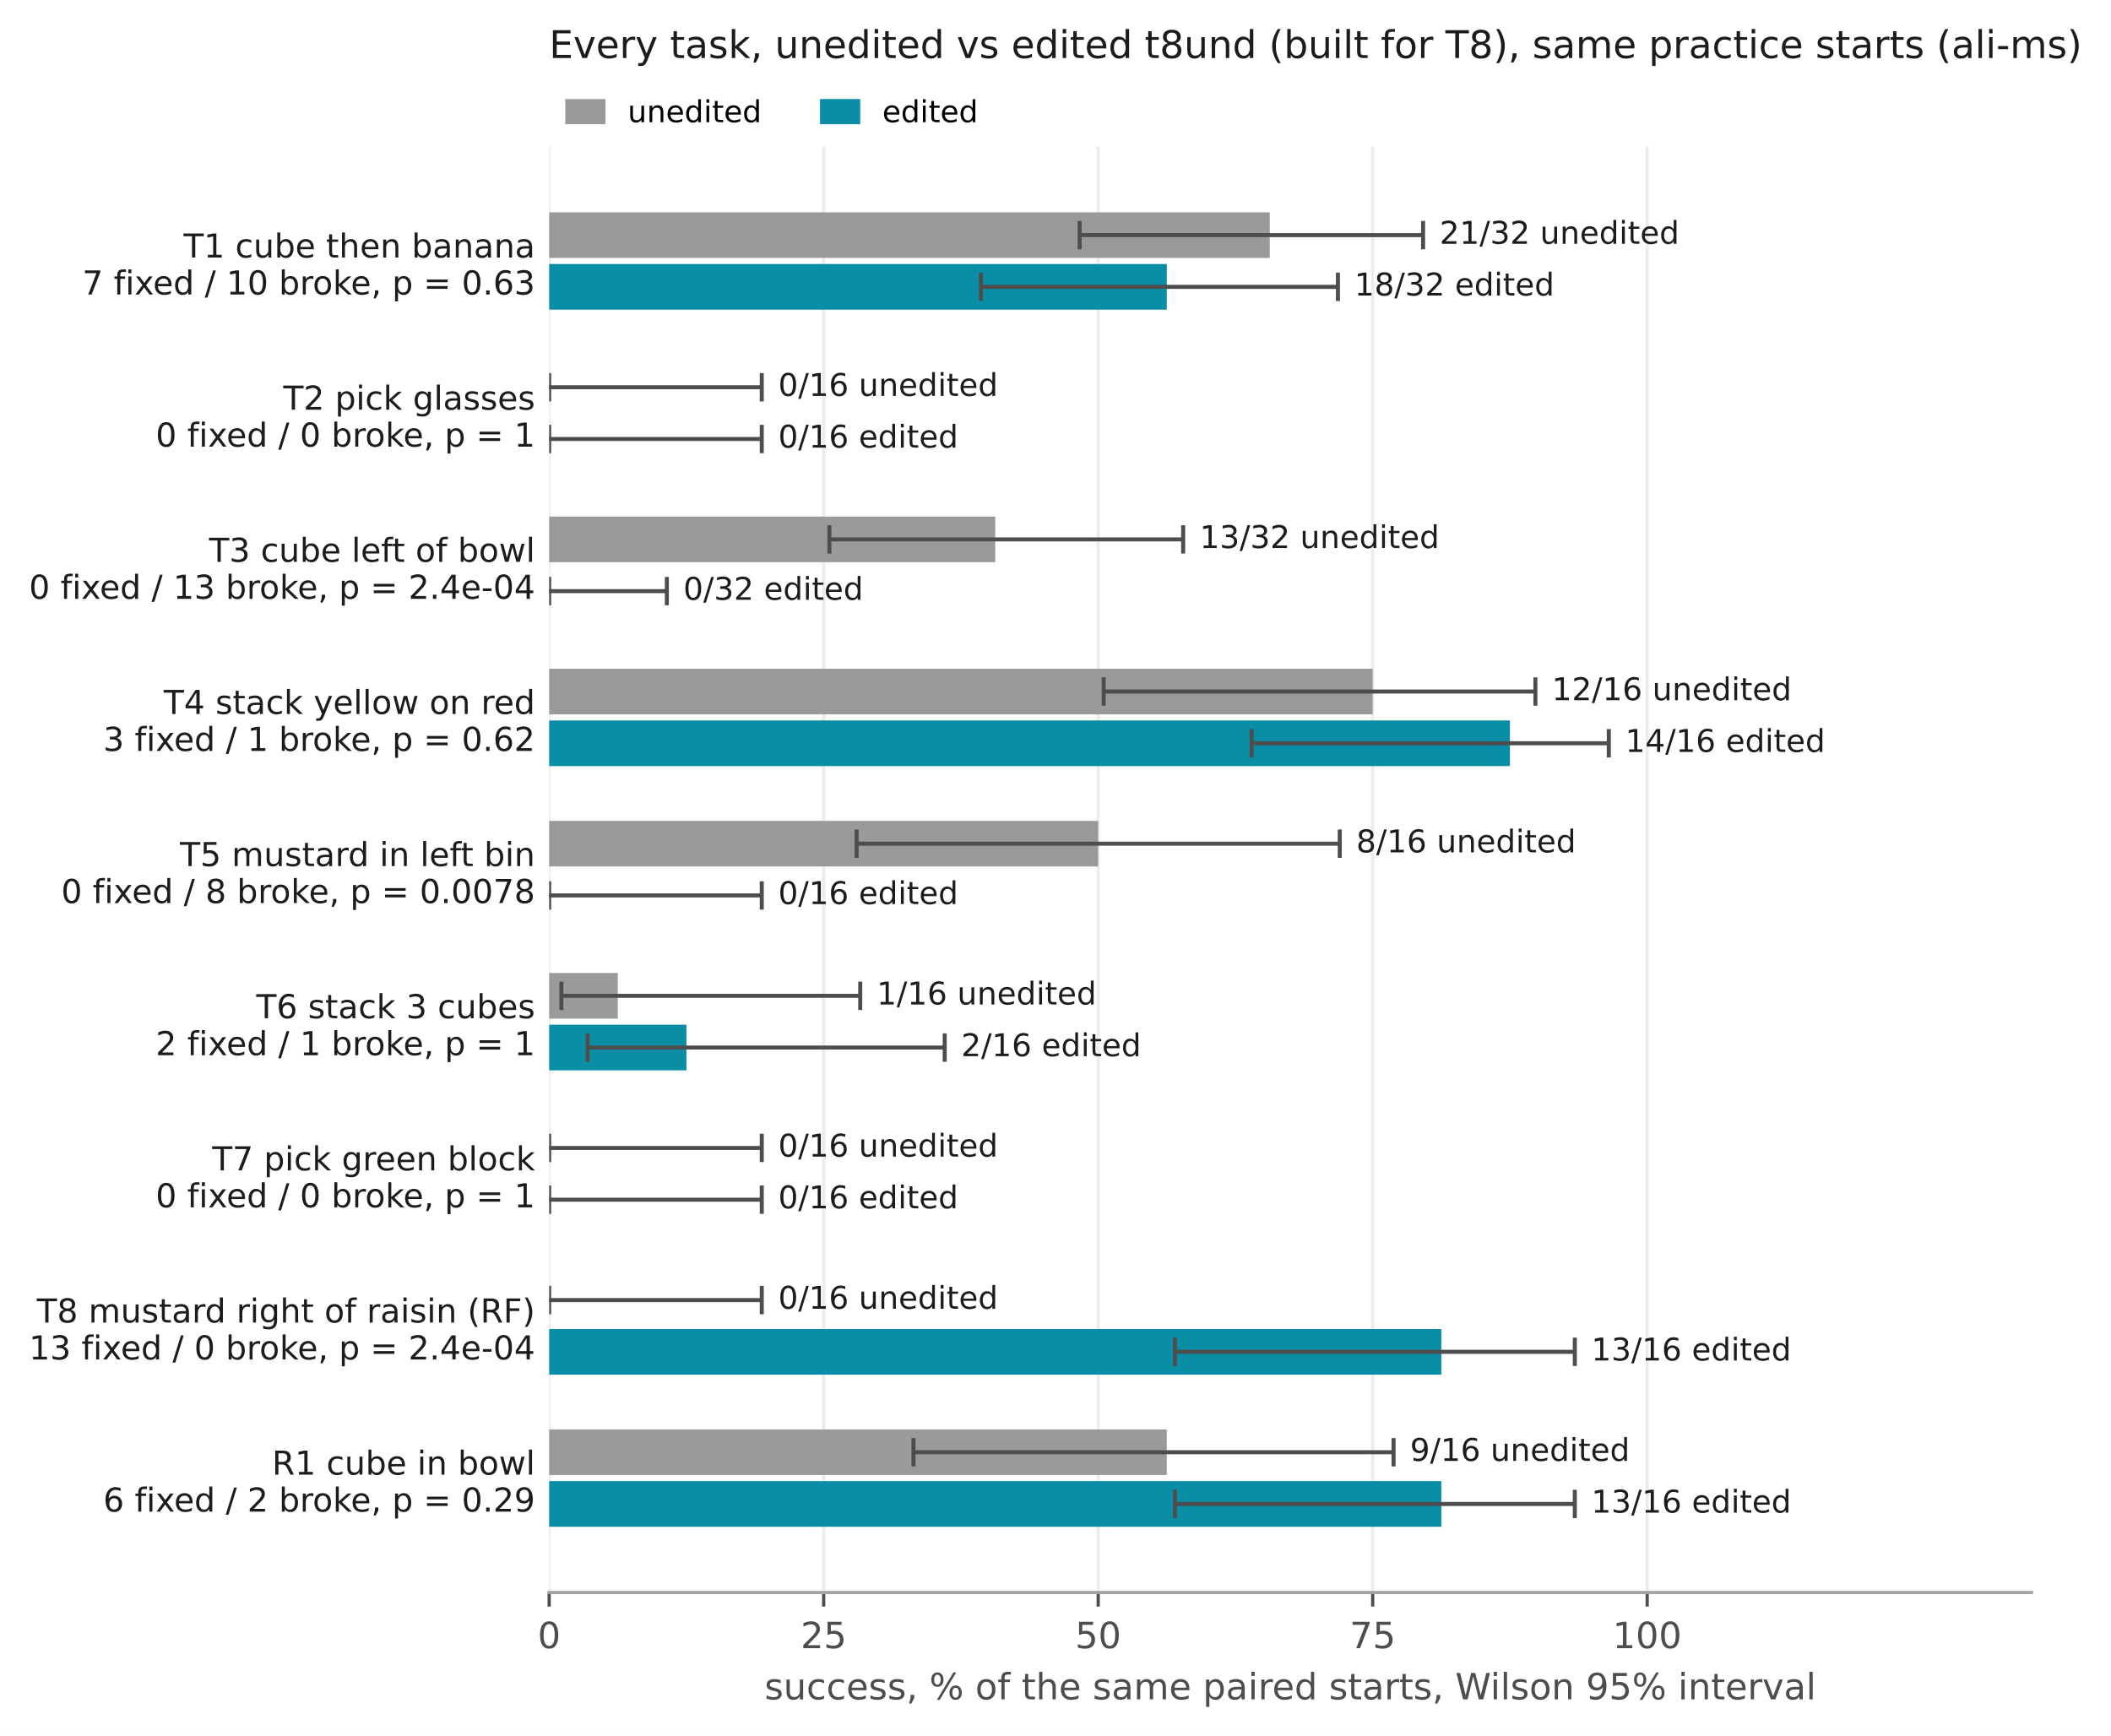
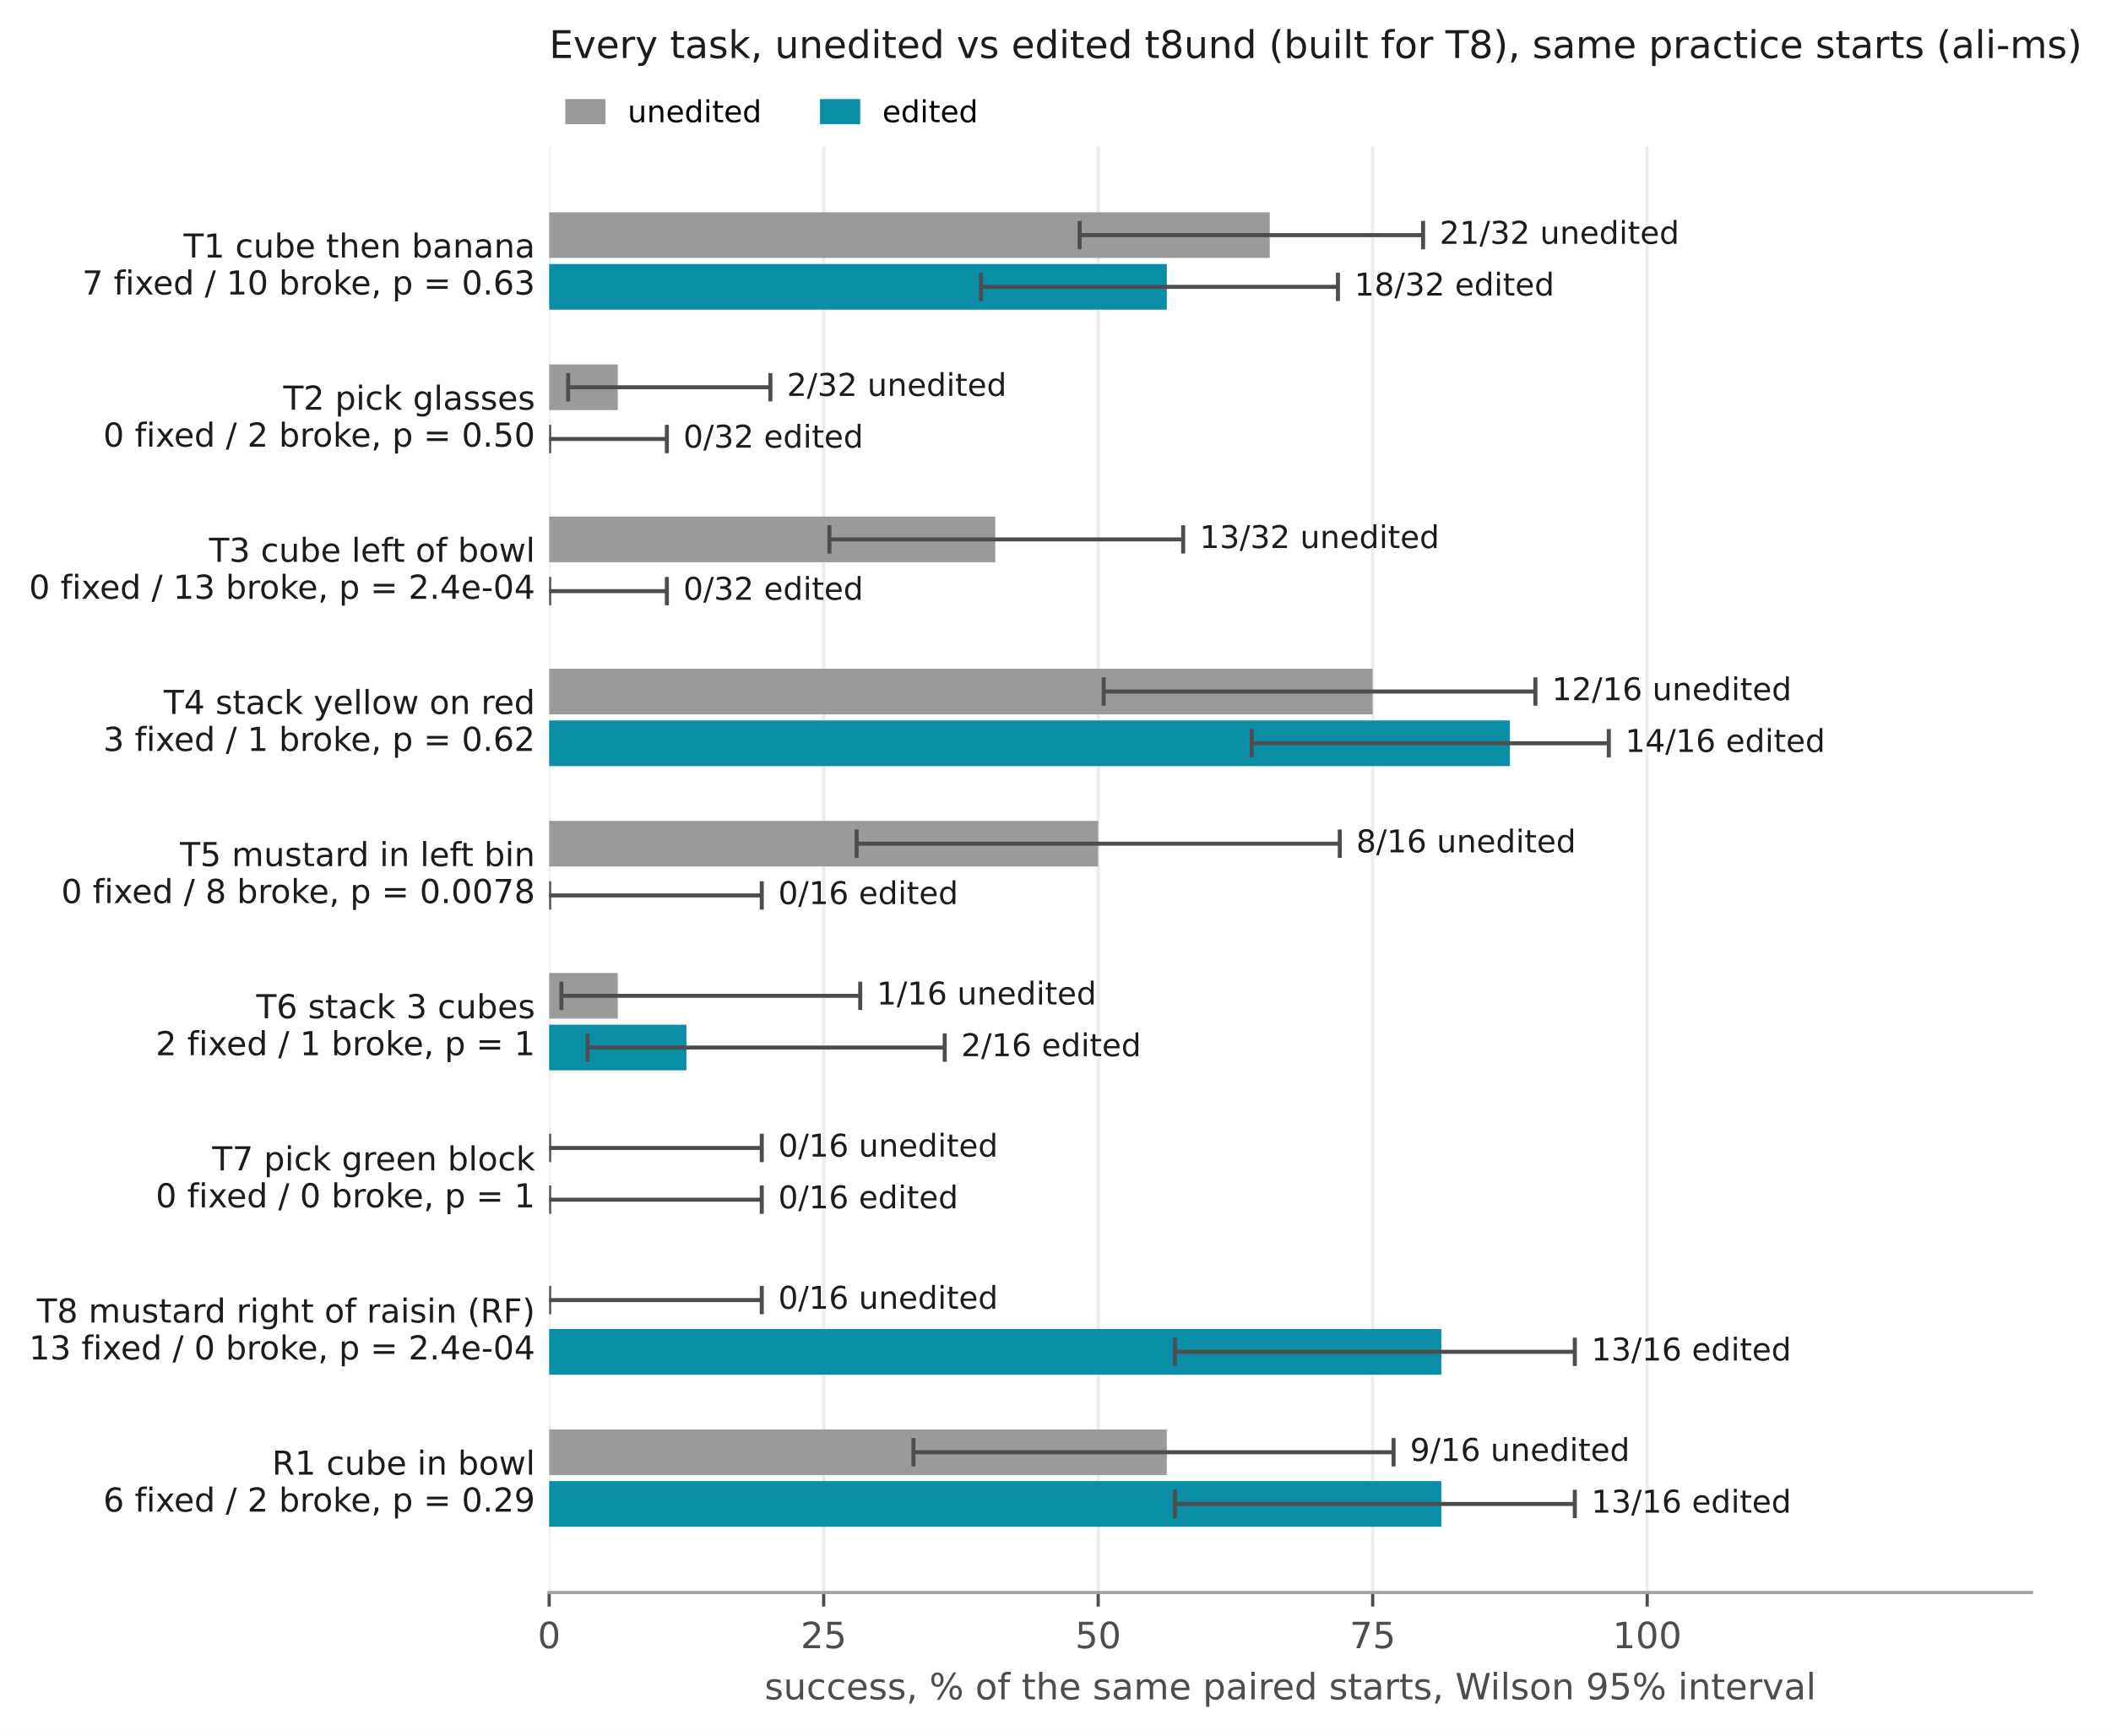
<svg xmlns="http://www.w3.org/2000/svg" xmlns:xlink="http://www.w3.org/1999/xlink" width="524.466pt" height="431.29pt" viewBox="0 0 524.466 431.29" version="1.1">
  <defs>
    <style type="text/css">*{stroke-linejoin: round; stroke-linecap: butt}</style>
  </defs>
  <g id="figure_1">
    <g id="patch_1">
      <path d="M 0 431.29  L 524.466 431.29  L 524.466 0  L 0 0  z " style="fill: #ffffff" />
    </g>
    <g id="axes_1">
      <g id="patch_2">
        <path d="M 136.438 395.67  L 504.718 395.67  L 504.718 36.419  L 136.438 36.419  z " style="fill: #ffffff" />
      </g>
      <g id="matplotlib.axis_1">
        <g id="xtick_1">
          <g id="line2d_1">
-             <path d="M 136.438 395.67  L 136.438 36.419  " clip-path="url(#p10317b2edc)" style="fill: none; stroke: #ececec; stroke-width: 0.8; stroke-linecap: square" />
+             <path d="M 136.438 395.67  L 136.438 36.419  " clip-path="url(#p1729c7bb62)" style="fill: none; stroke: #ececec; stroke-width: 0.8; stroke-linecap: square" />
          </g>
          <g id="line2d_2">
            <defs>
-               <path id="mae415cfaf7" d="M 0 0  L 0 3.5  " style="stroke: #4d4d4d; stroke-width: 0.8" />
+               <path id="m92bb657d1a" d="M 0 0  L 0 3.5  " style="stroke: #4d4d4d; stroke-width: 0.8" />
            </defs>
            <g>
-               <use xlink:href="#mae415cfaf7" x="136.438" y="395.67" style="fill: #4d4d4d; stroke: #4d4d4d; stroke-width: 0.8" />
+               <use xlink:href="#m92bb657d1a" x="136.438" y="395.67" style="fill: #4d4d4d; stroke: #4d4d4d; stroke-width: 0.8" />
            </g>
          </g>
          <g id="text_1">
            <text style="font-size: 9px; font-family: 'DejaVu Sans'; text-anchor: middle; fill: #4d4d4d" x="136.438" y="409.508" transform="rotate(-0 136.438 409.5083)">0</text>
          </g>
        </g>
        <g id="xtick_2">
          <g id="line2d_3">
-             <path d="M 204.638 395.67  L 204.638 36.419  " clip-path="url(#p10317b2edc)" style="fill: none; stroke: #ececec; stroke-width: 0.8; stroke-linecap: square" />
+             <path d="M 204.638 395.67  L 204.638 36.419  " clip-path="url(#p1729c7bb62)" style="fill: none; stroke: #ececec; stroke-width: 0.8; stroke-linecap: square" />
          </g>
          <g id="line2d_4">
            <g>
-               <use xlink:href="#mae415cfaf7" x="204.638" y="395.67" style="fill: #4d4d4d; stroke: #4d4d4d; stroke-width: 0.8" />
+               <use xlink:href="#m92bb657d1a" x="204.638" y="395.67" style="fill: #4d4d4d; stroke: #4d4d4d; stroke-width: 0.8" />
            </g>
          </g>
          <g id="text_2">
            <text style="font-size: 9px; font-family: 'DejaVu Sans'; text-anchor: middle; fill: #4d4d4d" x="204.638" y="409.508" transform="rotate(-0 204.638 409.5083)">25</text>
          </g>
        </g>
        <g id="xtick_3">
          <g id="line2d_5">
-             <path d="M 272.838 395.67  L 272.838 36.419  " clip-path="url(#p10317b2edc)" style="fill: none; stroke: #ececec; stroke-width: 0.8; stroke-linecap: square" />
+             <path d="M 272.838 395.67  L 272.838 36.419  " clip-path="url(#p1729c7bb62)" style="fill: none; stroke: #ececec; stroke-width: 0.8; stroke-linecap: square" />
          </g>
          <g id="line2d_6">
            <g>
-               <use xlink:href="#mae415cfaf7" x="272.838" y="395.67" style="fill: #4d4d4d; stroke: #4d4d4d; stroke-width: 0.8" />
+               <use xlink:href="#m92bb657d1a" x="272.838" y="395.67" style="fill: #4d4d4d; stroke: #4d4d4d; stroke-width: 0.8" />
            </g>
          </g>
          <g id="text_3">
            <text style="font-size: 9px; font-family: 'DejaVu Sans'; text-anchor: middle; fill: #4d4d4d" x="272.838" y="409.508" transform="rotate(-0 272.838 409.5083)">50</text>
          </g>
        </g>
        <g id="xtick_4">
          <g id="line2d_7">
-             <path d="M 341.038 395.67  L 341.038 36.419  " clip-path="url(#p10317b2edc)" style="fill: none; stroke: #ececec; stroke-width: 0.8; stroke-linecap: square" />
+             <path d="M 341.038 395.67  L 341.038 36.419  " clip-path="url(#p1729c7bb62)" style="fill: none; stroke: #ececec; stroke-width: 0.8; stroke-linecap: square" />
          </g>
          <g id="line2d_8">
            <g>
-               <use xlink:href="#mae415cfaf7" x="341.038" y="395.67" style="fill: #4d4d4d; stroke: #4d4d4d; stroke-width: 0.8" />
+               <use xlink:href="#m92bb657d1a" x="341.038" y="395.67" style="fill: #4d4d4d; stroke: #4d4d4d; stroke-width: 0.8" />
            </g>
          </g>
          <g id="text_4">
            <text style="font-size: 9px; font-family: 'DejaVu Sans'; text-anchor: middle; fill: #4d4d4d" x="341.038" y="409.508" transform="rotate(-0 341.038 409.5083)">75</text>
          </g>
        </g>
        <g id="xtick_5">
          <g id="line2d_9">
-             <path d="M 409.238 395.67  L 409.238 36.419  " clip-path="url(#p10317b2edc)" style="fill: none; stroke: #ececec; stroke-width: 0.8; stroke-linecap: square" />
+             <path d="M 409.238 395.67  L 409.238 36.419  " clip-path="url(#p1729c7bb62)" style="fill: none; stroke: #ececec; stroke-width: 0.8; stroke-linecap: square" />
          </g>
          <g id="line2d_10">
            <g>
-               <use xlink:href="#mae415cfaf7" x="409.238" y="395.67" style="fill: #4d4d4d; stroke: #4d4d4d; stroke-width: 0.8" />
+               <use xlink:href="#m92bb657d1a" x="409.238" y="395.67" style="fill: #4d4d4d; stroke: #4d4d4d; stroke-width: 0.8" />
            </g>
          </g>
          <g id="text_5">
            <text style="font-size: 9px; font-family: 'DejaVu Sans'; text-anchor: middle; fill: #4d4d4d" x="409.238" y="409.508" transform="rotate(-0 409.238 409.5083)">100</text>
          </g>
        </g>
        <g id="text_6">
          <text style="font-size: 9px; font-family: 'DejaVu Sans'; text-anchor: middle; fill: #4d4d4d" x="320.578" y="422.219" transform="rotate(-0 320.578 422.2186)">success, % of the same paired starts, Wilson 95% interval</text>
        </g>
      </g>
      <g id="matplotlib.axis_2">
        <g id="ytick_1">
          <g id="line2d_11" />
          <g id="text_7">
            <text style="font-size: 8.2px; font-family: 'DejaVu Sans'; fill: #1c1c1c" transform="translate(67.56609 366.3914)">R1 cube in bowl</text>
            <text style="font-size: 8.2px; font-family: 'DejaVu Sans'; fill: #1c1c1c" transform="translate(25.63847 375.5736)">6 fixed / 2 broke, p = 0.29</text>
          </g>
        </g>
        <g id="ytick_2">
          <g id="line2d_12" />
          <g id="text_8">
            <text style="font-size: 8.2px; font-family: 'DejaVu Sans'; fill: #1c1c1c" transform="translate(9.150062 328.5914)">T8 mustard right of raisin (RF)</text>
            <text style="font-size: 8.2px; font-family: 'DejaVu Sans'; fill: #1c1c1c" transform="translate(7.2 337.7736)">13 fixed / 0 broke, p = 2.4e-04</text>
          </g>
        </g>
        <g id="ytick_3">
          <g id="line2d_13" />
          <g id="text_9">
            <text style="font-size: 8.2px; font-family: 'DejaVu Sans'; fill: #1c1c1c" transform="translate(52.71513 290.7914)">T7 pick green block</text>
            <text style="font-size: 8.2px; font-family: 'DejaVu Sans'; fill: #1c1c1c" transform="translate(38.67903 299.9737)">0 fixed / 0 broke, p = 1</text>
          </g>
        </g>
        <g id="ytick_4">
          <g id="line2d_14" />
          <g id="text_10">
            <text style="font-size: 8.2px; font-family: 'DejaVu Sans'; fill: #1c1c1c" transform="translate(63.68006 252.9914)">T6 stack 3 cubes</text>
            <text style="font-size: 8.2px; font-family: 'DejaVu Sans'; fill: #1c1c1c" transform="translate(38.67903 262.1737)">2 fixed / 1 broke, p = 1</text>
          </g>
        </g>
        <g id="ytick_5">
          <g id="line2d_15" />
          <g id="text_11">
            <text style="font-size: 8.2px; font-family: 'DejaVu Sans'; fill: #1c1c1c" transform="translate(44.72269 215.1914)">T5 mustard in left bin</text>
            <text style="font-size: 8.2px; font-family: 'DejaVu Sans'; fill: #1c1c1c" transform="translate(15.20397 224.3736)">0 fixed / 8 broke, p = 0.0078</text>
          </g>
        </g>
        <g id="ytick_6">
          <g id="line2d_16" />
          <g id="text_12">
            <text style="font-size: 8.2px; font-family: 'DejaVu Sans'; fill: #1c1c1c" transform="translate(40.68931 177.3914)">T4 stack yellow on red</text>
            <text style="font-size: 8.2px; font-family: 'DejaVu Sans'; fill: #1c1c1c" transform="translate(25.63847 186.5736)">3 fixed / 1 broke, p = 0.62</text>
          </g>
        </g>
        <g id="ytick_7">
          <g id="line2d_17" />
          <g id="text_13">
            <text style="font-size: 8.2px; font-family: 'DejaVu Sans'; fill: #1c1c1c" transform="translate(51.93869 139.5914)">T3 cube left of bowl</text>
            <text style="font-size: 8.2px; font-family: 'DejaVu Sans'; fill: #1c1c1c" transform="translate(7.2 148.7737)">0 fixed / 13 broke, p = 2.4e-04</text>
          </g>
        </g>
        <g id="ytick_8">
          <g id="line2d_18" />
          <g id="text_14">
            <text style="font-size: 8.2px; font-family: 'DejaVu Sans'; fill: #1c1c1c" transform="translate(70.38997 101.7914)">T2 pick glasses</text>
-             <text style="font-size: 8.2px; font-family: 'DejaVu Sans'; fill: #1c1c1c" transform="translate(38.67903 110.9737)">0 fixed / 0 broke, p = 1</text>
+             <text style="font-size: 8.2px; font-family: 'DejaVu Sans'; fill: #1c1c1c" transform="translate(25.63847 110.9737)">0 fixed / 2 broke, p = 0.50</text>
          </g>
        </g>
        <g id="ytick_9">
          <g id="line2d_19" />
          <g id="text_15">
            <text style="font-size: 8.2px; font-family: 'DejaVu Sans'; fill: #1c1c1c" transform="translate(45.60931 63.99144)">T1 cube then banana</text>
            <text style="font-size: 8.2px; font-family: 'DejaVu Sans'; fill: #1c1c1c" transform="translate(20.42122 73.17365)">7 fixed / 10 broke, p = 0.63</text>
          </g>
        </g>
      </g>
      <g id="patch_3">
-         <path d="M 136.438 64.088  L 315.463 64.088  L 315.463 52.748  L 136.438 52.748  z " clip-path="url(#p10317b2edc)" style="fill: #9a9a9a" />
+         <path d="M 136.438 64.088  L 315.463 64.088  L 315.463 52.748  L 136.438 52.748  z " clip-path="url(#p1729c7bb62)" style="fill: #9a9a9a" />
      </g>
      <g id="patch_4">
-         <path d="M 136.438 76.94  L 289.888 76.94  L 289.888 65.6  L 136.438 65.6  z " clip-path="url(#p10317b2edc)" style="fill: #0a8ea6" />
+         <path d="M 136.438 76.94  L 289.888 76.94  L 289.888 65.6  L 136.438 65.6  z " clip-path="url(#p1729c7bb62)" style="fill: #0a8ea6" />
      </g>
      <g id="patch_5">
-         <path d="M 136.438 101.888  L 136.438 101.888  L 136.438 90.548  L 136.438 90.548  z " clip-path="url(#p10317b2edc)" style="fill: #9a9a9a" />
+         <path d="M 136.438 101.888  L 153.488 101.888  L 153.488 90.548  L 136.438 90.548  z " clip-path="url(#p1729c7bb62)" style="fill: #9a9a9a" />
      </g>
      <g id="patch_6">
-         <path d="M 136.438 114.74  L 136.438 114.74  L 136.438 103.4  L 136.438 103.4  z " clip-path="url(#p10317b2edc)" style="fill: #0a8ea6" />
+         <path d="M 136.438 114.74  L 136.438 114.74  L 136.438 103.4  L 136.438 103.4  z " clip-path="url(#p1729c7bb62)" style="fill: #0a8ea6" />
      </g>
      <g id="patch_7">
-         <path d="M 136.438 139.688  L 247.263 139.688  L 247.263 128.348  L 136.438 128.348  z " clip-path="url(#p10317b2edc)" style="fill: #9a9a9a" />
+         <path d="M 136.438 139.688  L 247.263 139.688  L 247.263 128.348  L 136.438 128.348  z " clip-path="url(#p1729c7bb62)" style="fill: #9a9a9a" />
      </g>
      <g id="patch_8">
-         <path d="M 136.438 152.54  L 136.438 152.54  L 136.438 141.2  L 136.438 141.2  z " clip-path="url(#p10317b2edc)" style="fill: #0a8ea6" />
+         <path d="M 136.438 152.54  L 136.438 152.54  L 136.438 141.2  L 136.438 141.2  z " clip-path="url(#p1729c7bb62)" style="fill: #0a8ea6" />
      </g>
      <g id="patch_9">
-         <path d="M 136.438 177.488  L 341.038 177.488  L 341.038 166.148  L 136.438 166.148  z " clip-path="url(#p10317b2edc)" style="fill: #9a9a9a" />
+         <path d="M 136.438 177.488  L 341.038 177.488  L 341.038 166.148  L 136.438 166.148  z " clip-path="url(#p1729c7bb62)" style="fill: #9a9a9a" />
      </g>
      <g id="patch_10">
-         <path d="M 136.438 190.34  L 375.138 190.34  L 375.138 179  L 136.438 179  z " clip-path="url(#p10317b2edc)" style="fill: #0a8ea6" />
+         <path d="M 136.438 190.34  L 375.138 190.34  L 375.138 179  L 136.438 179  z " clip-path="url(#p1729c7bb62)" style="fill: #0a8ea6" />
      </g>
      <g id="patch_11">
-         <path d="M 136.438 215.288  L 272.838 215.288  L 272.838 203.948  L 136.438 203.948  z " clip-path="url(#p10317b2edc)" style="fill: #9a9a9a" />
+         <path d="M 136.438 215.288  L 272.838 215.288  L 272.838 203.948  L 136.438 203.948  z " clip-path="url(#p1729c7bb62)" style="fill: #9a9a9a" />
      </g>
      <g id="patch_12">
-         <path d="M 136.438 228.14  L 136.438 228.14  L 136.438 216.8  L 136.438 216.8  z " clip-path="url(#p10317b2edc)" style="fill: #0a8ea6" />
+         <path d="M 136.438 228.14  L 136.438 228.14  L 136.438 216.8  L 136.438 216.8  z " clip-path="url(#p1729c7bb62)" style="fill: #0a8ea6" />
      </g>
      <g id="patch_13">
-         <path d="M 136.438 253.088  L 153.488 253.088  L 153.488 241.748  L 136.438 241.748  z " clip-path="url(#p10317b2edc)" style="fill: #9a9a9a" />
+         <path d="M 136.438 253.088  L 153.488 253.088  L 153.488 241.748  L 136.438 241.748  z " clip-path="url(#p1729c7bb62)" style="fill: #9a9a9a" />
      </g>
      <g id="patch_14">
-         <path d="M 136.438 265.94  L 170.538 265.94  L 170.538 254.6  L 136.438 254.6  z " clip-path="url(#p10317b2edc)" style="fill: #0a8ea6" />
+         <path d="M 136.438 265.94  L 170.538 265.94  L 170.538 254.6  L 136.438 254.6  z " clip-path="url(#p1729c7bb62)" style="fill: #0a8ea6" />
      </g>
      <g id="patch_15">
-         <path d="M 136.438 290.888  L 136.438 290.888  L 136.438 279.548  L 136.438 279.548  z " clip-path="url(#p10317b2edc)" style="fill: #9a9a9a" />
+         <path d="M 136.438 290.888  L 136.438 290.888  L 136.438 279.548  L 136.438 279.548  z " clip-path="url(#p1729c7bb62)" style="fill: #9a9a9a" />
      </g>
      <g id="patch_16">
-         <path d="M 136.438 303.74  L 136.438 303.74  L 136.438 292.4  L 136.438 292.4  z " clip-path="url(#p10317b2edc)" style="fill: #0a8ea6" />
+         <path d="M 136.438 303.74  L 136.438 303.74  L 136.438 292.4  L 136.438 292.4  z " clip-path="url(#p1729c7bb62)" style="fill: #0a8ea6" />
      </g>
      <g id="patch_17">
-         <path d="M 136.438 328.688  L 136.438 328.688  L 136.438 317.348  L 136.438 317.348  z " clip-path="url(#p10317b2edc)" style="fill: #9a9a9a" />
+         <path d="M 136.438 328.688  L 136.438 328.688  L 136.438 317.348  L 136.438 317.348  z " clip-path="url(#p1729c7bb62)" style="fill: #9a9a9a" />
      </g>
      <g id="patch_18">
-         <path d="M 136.438 341.54  L 358.088 341.54  L 358.088 330.2  L 136.438 330.2  z " clip-path="url(#p10317b2edc)" style="fill: #0a8ea6" />
+         <path d="M 136.438 341.54  L 358.088 341.54  L 358.088 330.2  L 136.438 330.2  z " clip-path="url(#p1729c7bb62)" style="fill: #0a8ea6" />
      </g>
      <g id="patch_19">
-         <path d="M 136.438 366.488  L 289.888 366.488  L 289.888 355.148  L 136.438 355.148  z " clip-path="url(#p10317b2edc)" style="fill: #9a9a9a" />
+         <path d="M 136.438 366.488  L 289.888 366.488  L 289.888 355.148  L 136.438 355.148  z " clip-path="url(#p1729c7bb62)" style="fill: #9a9a9a" />
      </g>
      <g id="patch_20">
-         <path d="M 136.438 379.34  L 358.088 379.34  L 358.088 368  L 136.438 368  z " clip-path="url(#p10317b2edc)" style="fill: #0a8ea6" />
+         <path d="M 136.438 379.34  L 358.088 379.34  L 358.088 368  L 136.438 368  z " clip-path="url(#p1729c7bb62)" style="fill: #0a8ea6" />
      </g>
      <g id="patch_21">
        <path d="M 136.438 395.67  L 504.718 395.67  " style="fill: none; stroke: #a3a3a3; stroke-width: 0.8; stroke-linejoin: miter; stroke-linecap: square" />
      </g>
      <g id="line2d_20">
-         <path d="M 268.231 58.418  L 353.558 58.418  " clip-path="url(#p10317b2edc)" style="fill: none; stroke: #4d4d4d" />
+         <path d="M 268.231 58.418  L 353.558 58.418  " clip-path="url(#p1729c7bb62)" style="fill: none; stroke: #4d4d4d" />
      </g>
      <g id="line2d_21">
-         <path d="M 268.231 61.442  L 268.231 55.394  " clip-path="url(#p10317b2edc)" style="fill: none; stroke: #4d4d4d; stroke-linecap: square" />
+         <path d="M 268.231 61.442  L 268.231 55.394  " clip-path="url(#p1729c7bb62)" style="fill: none; stroke: #4d4d4d; stroke-linecap: square" />
      </g>
      <g id="line2d_22">
-         <path d="M 353.558 61.442  L 353.558 55.394  " clip-path="url(#p10317b2edc)" style="fill: none; stroke: #4d4d4d; stroke-linecap: square" />
+         <path d="M 353.558 61.442  L 353.558 55.394  " clip-path="url(#p1729c7bb62)" style="fill: none; stroke: #4d4d4d; stroke-linecap: square" />
      </g>
      <g id="text_16">
        <text style="font-size: 7.8px; font-family: 'DejaVu Sans'; text-anchor: start; fill: #1c1c1c" x="357.65" y="60.57" transform="rotate(-0 357.6504 60.57043)">21/32 unedited</text>
      </g>
      <g id="line2d_23">
-         <path d="M 243.718 71.27  L 332.403 71.27  " clip-path="url(#p10317b2edc)" style="fill: none; stroke: #4d4d4d" />
+         <path d="M 243.718 71.27  L 332.403 71.27  " clip-path="url(#p1729c7bb62)" style="fill: none; stroke: #4d4d4d" />
      </g>
      <g id="line2d_24">
-         <path d="M 243.718 74.294  L 243.718 68.246  " clip-path="url(#p10317b2edc)" style="fill: none; stroke: #4d4d4d; stroke-linecap: square" />
+         <path d="M 243.718 74.294  L 243.718 68.246  " clip-path="url(#p1729c7bb62)" style="fill: none; stroke: #4d4d4d; stroke-linecap: square" />
      </g>
      <g id="line2d_25">
-         <path d="M 332.403 74.294  L 332.403 68.246  " clip-path="url(#p10317b2edc)" style="fill: none; stroke: #4d4d4d; stroke-linecap: square" />
+         <path d="M 332.403 74.294  L 332.403 68.246  " clip-path="url(#p1729c7bb62)" style="fill: none; stroke: #4d4d4d; stroke-linecap: square" />
      </g>
      <g id="text_17">
        <text style="font-size: 7.8px; font-family: 'DejaVu Sans'; text-anchor: start; fill: #1c1c1c" x="336.495" y="73.422" transform="rotate(-0 336.495 73.42243)">18/32 edited</text>
      </g>
      <g id="line2d_26">
-         <path d="M 136.438 96.218  L 189.254 96.218  " clip-path="url(#p10317b2edc)" style="fill: none; stroke: #4d4d4d" />
+         <path d="M 141.16 96.218  L 191.399 96.218  " clip-path="url(#p1729c7bb62)" style="fill: none; stroke: #4d4d4d" />
      </g>
      <g id="line2d_27">
-         <path d="M 136.438 99.242  L 136.438 93.194  " clip-path="url(#p10317b2edc)" style="fill: none; stroke: #4d4d4d; stroke-linecap: square" />
+         <path d="M 141.16 99.242  L 141.16 93.194  " clip-path="url(#p1729c7bb62)" style="fill: none; stroke: #4d4d4d; stroke-linecap: square" />
      </g>
      <g id="line2d_28">
-         <path d="M 189.254 99.242  L 189.254 93.194  " clip-path="url(#p10317b2edc)" style="fill: none; stroke: #4d4d4d; stroke-linecap: square" />
+         <path d="M 191.399 99.242  L 191.399 93.194  " clip-path="url(#p1729c7bb62)" style="fill: none; stroke: #4d4d4d; stroke-linecap: square" />
      </g>
      <g id="text_18">
-         <text style="font-size: 7.8px; font-family: 'DejaVu Sans'; text-anchor: start; fill: #1c1c1c" x="193.346" y="98.37" transform="rotate(-0 193.3462 98.37043)">0/16 unedited</text>
+         <text style="font-size: 7.8px; font-family: 'DejaVu Sans'; text-anchor: start; fill: #1c1c1c" x="195.491" y="98.37" transform="rotate(-0 195.4914 98.37043)">2/32 unedited</text>
      </g>
      <g id="line2d_29">
-         <path d="M 136.438 109.07  L 189.254 109.07  " clip-path="url(#p10317b2edc)" style="fill: none; stroke: #4d4d4d" />
+         <path d="M 136.438 109.07  L 165.677 109.07  " clip-path="url(#p1729c7bb62)" style="fill: none; stroke: #4d4d4d" />
      </g>
      <g id="line2d_30">
-         <path d="M 136.438 112.094  L 136.438 106.046  " clip-path="url(#p10317b2edc)" style="fill: none; stroke: #4d4d4d; stroke-linecap: square" />
+         <path d="M 136.438 112.094  L 136.438 106.046  " clip-path="url(#p1729c7bb62)" style="fill: none; stroke: #4d4d4d; stroke-linecap: square" />
      </g>
      <g id="line2d_31">
-         <path d="M 189.254 112.094  L 189.254 106.046  " clip-path="url(#p10317b2edc)" style="fill: none; stroke: #4d4d4d; stroke-linecap: square" />
+         <path d="M 165.677 112.094  L 165.677 106.046  " clip-path="url(#p1729c7bb62)" style="fill: none; stroke: #4d4d4d; stroke-linecap: square" />
      </g>
      <g id="text_19">
-         <text style="font-size: 7.8px; font-family: 'DejaVu Sans'; text-anchor: start; fill: #1c1c1c" x="193.346" y="111.222" transform="rotate(-0 193.3462 111.2224)">0/16 edited</text>
+         <text style="font-size: 7.8px; font-family: 'DejaVu Sans'; text-anchor: start; fill: #1c1c1c" x="169.769" y="111.222" transform="rotate(-0 169.7685 111.2224)">0/32 edited</text>
      </g>
      <g id="line2d_32">
-         <path d="M 206.056 134.018  L 293.953 134.018  " clip-path="url(#p10317b2edc)" style="fill: none; stroke: #4d4d4d" />
+         <path d="M 206.056 134.018  L 293.953 134.018  " clip-path="url(#p1729c7bb62)" style="fill: none; stroke: #4d4d4d" />
      </g>
      <g id="line2d_33">
-         <path d="M 206.056 137.042  L 206.056 130.994  " clip-path="url(#p10317b2edc)" style="fill: none; stroke: #4d4d4d; stroke-linecap: square" />
+         <path d="M 206.056 137.042  L 206.056 130.994  " clip-path="url(#p1729c7bb62)" style="fill: none; stroke: #4d4d4d; stroke-linecap: square" />
      </g>
      <g id="line2d_34">
-         <path d="M 293.953 137.042  L 293.953 130.994  " clip-path="url(#p10317b2edc)" style="fill: none; stroke: #4d4d4d; stroke-linecap: square" />
+         <path d="M 293.953 137.042  L 293.953 130.994  " clip-path="url(#p1729c7bb62)" style="fill: none; stroke: #4d4d4d; stroke-linecap: square" />
      </g>
      <g id="text_20">
        <text style="font-size: 7.8px; font-family: 'DejaVu Sans'; text-anchor: start; fill: #1c1c1c" x="298.045" y="136.17" transform="rotate(-0 298.0447 136.1704)">13/32 unedited</text>
      </g>
      <g id="line2d_35">
-         <path d="M 136.438 146.87  L 165.677 146.87  " clip-path="url(#p10317b2edc)" style="fill: none; stroke: #4d4d4d" />
+         <path d="M 136.438 146.87  L 165.677 146.87  " clip-path="url(#p1729c7bb62)" style="fill: none; stroke: #4d4d4d" />
      </g>
      <g id="line2d_36">
-         <path d="M 136.438 149.894  L 136.438 143.846  " clip-path="url(#p10317b2edc)" style="fill: none; stroke: #4d4d4d; stroke-linecap: square" />
+         <path d="M 136.438 149.894  L 136.438 143.846  " clip-path="url(#p1729c7bb62)" style="fill: none; stroke: #4d4d4d; stroke-linecap: square" />
      </g>
      <g id="line2d_37">
-         <path d="M 165.677 149.894  L 165.677 143.846  " clip-path="url(#p10317b2edc)" style="fill: none; stroke: #4d4d4d; stroke-linecap: square" />
+         <path d="M 165.677 149.894  L 165.677 143.846  " clip-path="url(#p1729c7bb62)" style="fill: none; stroke: #4d4d4d; stroke-linecap: square" />
      </g>
      <g id="text_21">
        <text style="font-size: 7.8px; font-family: 'DejaVu Sans'; text-anchor: start; fill: #1c1c1c" x="169.769" y="149.022" transform="rotate(-0 169.7685 149.0224)">0/32 edited</text>
      </g>
      <g id="line2d_38">
-         <path d="M 274.207 171.818  L 381.461 171.818  " clip-path="url(#p10317b2edc)" style="fill: none; stroke: #4d4d4d" />
+         <path d="M 274.207 171.818  L 381.461 171.818  " clip-path="url(#p1729c7bb62)" style="fill: none; stroke: #4d4d4d" />
      </g>
      <g id="line2d_39">
-         <path d="M 274.207 174.842  L 274.207 168.794  " clip-path="url(#p10317b2edc)" style="fill: none; stroke: #4d4d4d; stroke-linecap: square" />
+         <path d="M 274.207 174.842  L 274.207 168.794  " clip-path="url(#p1729c7bb62)" style="fill: none; stroke: #4d4d4d; stroke-linecap: square" />
      </g>
      <g id="line2d_40">
-         <path d="M 381.461 174.842  L 381.461 168.794  " clip-path="url(#p10317b2edc)" style="fill: none; stroke: #4d4d4d; stroke-linecap: square" />
+         <path d="M 381.461 174.842  L 381.461 168.794  " clip-path="url(#p1729c7bb62)" style="fill: none; stroke: #4d4d4d; stroke-linecap: square" />
      </g>
      <g id="text_22">
        <text style="font-size: 7.8px; font-family: 'DejaVu Sans'; text-anchor: start; fill: #1c1c1c" x="385.553" y="173.97" transform="rotate(-0 385.5534 173.9704)">12/16 unedited</text>
      </g>
      <g id="line2d_41">
-         <path d="M 310.968 184.67  L 399.696 184.67  " clip-path="url(#p10317b2edc)" style="fill: none; stroke: #4d4d4d" />
+         <path d="M 310.968 184.67  L 399.696 184.67  " clip-path="url(#p1729c7bb62)" style="fill: none; stroke: #4d4d4d" />
      </g>
      <g id="line2d_42">
-         <path d="M 310.968 187.694  L 310.968 181.646  " clip-path="url(#p10317b2edc)" style="fill: none; stroke: #4d4d4d; stroke-linecap: square" />
+         <path d="M 310.968 187.694  L 310.968 181.646  " clip-path="url(#p1729c7bb62)" style="fill: none; stroke: #4d4d4d; stroke-linecap: square" />
      </g>
      <g id="line2d_43">
-         <path d="M 399.696 187.694  L 399.696 181.646  " clip-path="url(#p10317b2edc)" style="fill: none; stroke: #4d4d4d; stroke-linecap: square" />
+         <path d="M 399.696 187.694  L 399.696 181.646  " clip-path="url(#p1729c7bb62)" style="fill: none; stroke: #4d4d4d; stroke-linecap: square" />
      </g>
      <g id="text_23">
        <text style="font-size: 7.8px; font-family: 'DejaVu Sans'; text-anchor: start; fill: #1c1c1c" x="403.788" y="186.822" transform="rotate(-0 403.7882 186.8224)">14/16 edited</text>
      </g>
      <g id="line2d_44">
-         <path d="M 212.821 209.618  L 332.855 209.618  " clip-path="url(#p10317b2edc)" style="fill: none; stroke: #4d4d4d" />
+         <path d="M 212.821 209.618  L 332.855 209.618  " clip-path="url(#p1729c7bb62)" style="fill: none; stroke: #4d4d4d" />
      </g>
      <g id="line2d_45">
-         <path d="M 212.821 212.642  L 212.821 206.594  " clip-path="url(#p10317b2edc)" style="fill: none; stroke: #4d4d4d; stroke-linecap: square" />
+         <path d="M 212.821 212.642  L 212.821 206.594  " clip-path="url(#p1729c7bb62)" style="fill: none; stroke: #4d4d4d; stroke-linecap: square" />
      </g>
      <g id="line2d_46">
-         <path d="M 332.855 212.642  L 332.855 206.594  " clip-path="url(#p10317b2edc)" style="fill: none; stroke: #4d4d4d; stroke-linecap: square" />
+         <path d="M 332.855 212.642  L 332.855 206.594  " clip-path="url(#p1729c7bb62)" style="fill: none; stroke: #4d4d4d; stroke-linecap: square" />
      </g>
      <g id="text_24">
        <text style="font-size: 7.8px; font-family: 'DejaVu Sans'; text-anchor: start; fill: #1c1c1c" x="336.947" y="211.77" transform="rotate(-0 336.9472 211.7704)">8/16 unedited</text>
      </g>
      <g id="line2d_47">
-         <path d="M 136.438 222.47  L 189.254 222.47  " clip-path="url(#p10317b2edc)" style="fill: none; stroke: #4d4d4d" />
+         <path d="M 136.438 222.47  L 189.254 222.47  " clip-path="url(#p1729c7bb62)" style="fill: none; stroke: #4d4d4d" />
      </g>
      <g id="line2d_48">
-         <path d="M 136.438 225.494  L 136.438 219.446  " clip-path="url(#p10317b2edc)" style="fill: none; stroke: #4d4d4d; stroke-linecap: square" />
+         <path d="M 136.438 225.494  L 136.438 219.446  " clip-path="url(#p1729c7bb62)" style="fill: none; stroke: #4d4d4d; stroke-linecap: square" />
      </g>
      <g id="line2d_49">
-         <path d="M 189.254 225.494  L 189.254 219.446  " clip-path="url(#p10317b2edc)" style="fill: none; stroke: #4d4d4d; stroke-linecap: square" />
+         <path d="M 189.254 225.494  L 189.254 219.446  " clip-path="url(#p1729c7bb62)" style="fill: none; stroke: #4d4d4d; stroke-linecap: square" />
      </g>
      <g id="text_25">
        <text style="font-size: 7.8px; font-family: 'DejaVu Sans'; text-anchor: start; fill: #1c1c1c" x="193.346" y="224.622" transform="rotate(-0 193.3462 224.6224)">0/16 edited</text>
      </g>
      <g id="line2d_50">
-         <path d="M 139.471 247.418  L 213.719 247.418  " clip-path="url(#p10317b2edc)" style="fill: none; stroke: #4d4d4d" />
+         <path d="M 139.471 247.418  L 213.719 247.418  " clip-path="url(#p1729c7bb62)" style="fill: none; stroke: #4d4d4d" />
      </g>
      <g id="line2d_51">
-         <path d="M 139.471 250.442  L 139.471 244.394  " clip-path="url(#p10317b2edc)" style="fill: none; stroke: #4d4d4d; stroke-linecap: square" />
+         <path d="M 139.471 250.442  L 139.471 244.394  " clip-path="url(#p1729c7bb62)" style="fill: none; stroke: #4d4d4d; stroke-linecap: square" />
      </g>
      <g id="line2d_52">
-         <path d="M 213.719 250.442  L 213.719 244.394  " clip-path="url(#p10317b2edc)" style="fill: none; stroke: #4d4d4d; stroke-linecap: square" />
+         <path d="M 213.719 250.442  L 213.719 244.394  " clip-path="url(#p1729c7bb62)" style="fill: none; stroke: #4d4d4d; stroke-linecap: square" />
      </g>
      <g id="text_26">
        <text style="font-size: 7.8px; font-family: 'DejaVu Sans'; text-anchor: start; fill: #1c1c1c" x="217.811" y="249.57" transform="rotate(-0 217.8108 249.5704)">1/16 unedited</text>
      </g>
      <g id="line2d_53">
-         <path d="M 145.98 260.27  L 234.708 260.27  " clip-path="url(#p10317b2edc)" style="fill: none; stroke: #4d4d4d" />
+         <path d="M 145.98 260.27  L 234.708 260.27  " clip-path="url(#p1729c7bb62)" style="fill: none; stroke: #4d4d4d" />
      </g>
      <g id="line2d_54">
-         <path d="M 145.98 263.294  L 145.98 257.246  " clip-path="url(#p10317b2edc)" style="fill: none; stroke: #4d4d4d; stroke-linecap: square" />
+         <path d="M 145.98 263.294  L 145.98 257.246  " clip-path="url(#p1729c7bb62)" style="fill: none; stroke: #4d4d4d; stroke-linecap: square" />
      </g>
      <g id="line2d_55">
-         <path d="M 234.708 263.294  L 234.708 257.246  " clip-path="url(#p10317b2edc)" style="fill: none; stroke: #4d4d4d; stroke-linecap: square" />
+         <path d="M 234.708 263.294  L 234.708 257.246  " clip-path="url(#p1729c7bb62)" style="fill: none; stroke: #4d4d4d; stroke-linecap: square" />
      </g>
      <g id="text_27">
        <text style="font-size: 7.8px; font-family: 'DejaVu Sans'; text-anchor: start; fill: #1c1c1c" x="238.8" y="262.422" transform="rotate(-0 238.8003 262.4224)">2/16 edited</text>
      </g>
      <g id="line2d_56">
-         <path d="M 136.438 285.218  L 189.254 285.218  " clip-path="url(#p10317b2edc)" style="fill: none; stroke: #4d4d4d" />
+         <path d="M 136.438 285.218  L 189.254 285.218  " clip-path="url(#p1729c7bb62)" style="fill: none; stroke: #4d4d4d" />
      </g>
      <g id="line2d_57">
-         <path d="M 136.438 288.242  L 136.438 282.194  " clip-path="url(#p10317b2edc)" style="fill: none; stroke: #4d4d4d; stroke-linecap: square" />
+         <path d="M 136.438 288.242  L 136.438 282.194  " clip-path="url(#p1729c7bb62)" style="fill: none; stroke: #4d4d4d; stroke-linecap: square" />
      </g>
      <g id="line2d_58">
-         <path d="M 189.254 288.242  L 189.254 282.194  " clip-path="url(#p10317b2edc)" style="fill: none; stroke: #4d4d4d; stroke-linecap: square" />
+         <path d="M 189.254 288.242  L 189.254 282.194  " clip-path="url(#p1729c7bb62)" style="fill: none; stroke: #4d4d4d; stroke-linecap: square" />
      </g>
      <g id="text_28">
        <text style="font-size: 7.8px; font-family: 'DejaVu Sans'; text-anchor: start; fill: #1c1c1c" x="193.346" y="287.37" transform="rotate(-0 193.3462 287.3704)">0/16 unedited</text>
      </g>
      <g id="line2d_59">
-         <path d="M 136.438 298.07  L 189.254 298.07  " clip-path="url(#p10317b2edc)" style="fill: none; stroke: #4d4d4d" />
+         <path d="M 136.438 298.07  L 189.254 298.07  " clip-path="url(#p1729c7bb62)" style="fill: none; stroke: #4d4d4d" />
      </g>
      <g id="line2d_60">
-         <path d="M 136.438 301.094  L 136.438 295.046  " clip-path="url(#p10317b2edc)" style="fill: none; stroke: #4d4d4d; stroke-linecap: square" />
+         <path d="M 136.438 301.094  L 136.438 295.046  " clip-path="url(#p1729c7bb62)" style="fill: none; stroke: #4d4d4d; stroke-linecap: square" />
      </g>
      <g id="line2d_61">
-         <path d="M 189.254 301.094  L 189.254 295.046  " clip-path="url(#p10317b2edc)" style="fill: none; stroke: #4d4d4d; stroke-linecap: square" />
+         <path d="M 189.254 301.094  L 189.254 295.046  " clip-path="url(#p1729c7bb62)" style="fill: none; stroke: #4d4d4d; stroke-linecap: square" />
      </g>
      <g id="text_29">
        <text style="font-size: 7.8px; font-family: 'DejaVu Sans'; text-anchor: start; fill: #1c1c1c" x="193.346" y="300.222" transform="rotate(-0 193.3462 300.2224)">0/16 edited</text>
      </g>
      <g id="line2d_62">
-         <path d="M 136.438 323.018  L 189.254 323.018  " clip-path="url(#p10317b2edc)" style="fill: none; stroke: #4d4d4d" />
+         <path d="M 136.438 323.018  L 189.254 323.018  " clip-path="url(#p1729c7bb62)" style="fill: none; stroke: #4d4d4d" />
      </g>
      <g id="line2d_63">
-         <path d="M 136.438 326.042  L 136.438 319.994  " clip-path="url(#p10317b2edc)" style="fill: none; stroke: #4d4d4d; stroke-linecap: square" />
+         <path d="M 136.438 326.042  L 136.438 319.994  " clip-path="url(#p1729c7bb62)" style="fill: none; stroke: #4d4d4d; stroke-linecap: square" />
      </g>
      <g id="line2d_64">
-         <path d="M 189.254 326.042  L 189.254 319.994  " clip-path="url(#p10317b2edc)" style="fill: none; stroke: #4d4d4d; stroke-linecap: square" />
+         <path d="M 189.254 326.042  L 189.254 319.994  " clip-path="url(#p1729c7bb62)" style="fill: none; stroke: #4d4d4d; stroke-linecap: square" />
      </g>
      <g id="text_30">
        <text style="font-size: 7.8px; font-family: 'DejaVu Sans'; text-anchor: start; fill: #1c1c1c" x="193.346" y="325.17" transform="rotate(-0 193.3462 325.1704)">0/16 unedited</text>
      </g>
      <g id="line2d_65">
-         <path d="M 291.91 335.87  L 391.256 335.87  " clip-path="url(#p10317b2edc)" style="fill: none; stroke: #4d4d4d" />
+         <path d="M 291.91 335.87  L 391.256 335.87  " clip-path="url(#p1729c7bb62)" style="fill: none; stroke: #4d4d4d" />
      </g>
      <g id="line2d_66">
-         <path d="M 291.91 338.894  L 291.91 332.846  " clip-path="url(#p10317b2edc)" style="fill: none; stroke: #4d4d4d; stroke-linecap: square" />
+         <path d="M 291.91 338.894  L 291.91 332.846  " clip-path="url(#p1729c7bb62)" style="fill: none; stroke: #4d4d4d; stroke-linecap: square" />
      </g>
      <g id="line2d_67">
-         <path d="M 391.256 338.894  L 391.256 332.846  " clip-path="url(#p10317b2edc)" style="fill: none; stroke: #4d4d4d; stroke-linecap: square" />
+         <path d="M 391.256 338.894  L 391.256 332.846  " clip-path="url(#p1729c7bb62)" style="fill: none; stroke: #4d4d4d; stroke-linecap: square" />
      </g>
      <g id="text_31">
        <text style="font-size: 7.8px; font-family: 'DejaVu Sans'; text-anchor: start; fill: #1c1c1c" x="395.348" y="338.022" transform="rotate(-0 395.3481 338.0224)">13/16 edited</text>
      </g>
      <g id="line2d_68">
-         <path d="M 226.949 360.818  L 346.225 360.818  " clip-path="url(#p10317b2edc)" style="fill: none; stroke: #4d4d4d" />
+         <path d="M 226.949 360.818  L 346.225 360.818  " clip-path="url(#p1729c7bb62)" style="fill: none; stroke: #4d4d4d" />
      </g>
      <g id="line2d_69">
-         <path d="M 226.949 363.842  L 226.949 357.794  " clip-path="url(#p10317b2edc)" style="fill: none; stroke: #4d4d4d; stroke-linecap: square" />
+         <path d="M 226.949 363.842  L 226.949 357.794  " clip-path="url(#p1729c7bb62)" style="fill: none; stroke: #4d4d4d; stroke-linecap: square" />
      </g>
      <g id="line2d_70">
-         <path d="M 346.225 363.842  L 346.225 357.794  " clip-path="url(#p10317b2edc)" style="fill: none; stroke: #4d4d4d; stroke-linecap: square" />
+         <path d="M 346.225 363.842  L 346.225 357.794  " clip-path="url(#p1729c7bb62)" style="fill: none; stroke: #4d4d4d; stroke-linecap: square" />
      </g>
      <g id="text_32">
        <text style="font-size: 7.8px; font-family: 'DejaVu Sans'; text-anchor: start; fill: #1c1c1c" x="350.317" y="362.97" transform="rotate(-0 350.3169 362.9704)">9/16 unedited</text>
      </g>
      <g id="line2d_71">
-         <path d="M 291.91 373.67  L 391.256 373.67  " clip-path="url(#p10317b2edc)" style="fill: none; stroke: #4d4d4d" />
+         <path d="M 291.91 373.67  L 391.256 373.67  " clip-path="url(#p1729c7bb62)" style="fill: none; stroke: #4d4d4d" />
      </g>
      <g id="line2d_72">
-         <path d="M 291.91 376.694  L 291.91 370.646  " clip-path="url(#p10317b2edc)" style="fill: none; stroke: #4d4d4d; stroke-linecap: square" />
+         <path d="M 291.91 376.694  L 291.91 370.646  " clip-path="url(#p1729c7bb62)" style="fill: none; stroke: #4d4d4d; stroke-linecap: square" />
      </g>
      <g id="line2d_73">
-         <path d="M 391.256 376.694  L 391.256 370.646  " clip-path="url(#p10317b2edc)" style="fill: none; stroke: #4d4d4d; stroke-linecap: square" />
+         <path d="M 391.256 376.694  L 391.256 370.646  " clip-path="url(#p1729c7bb62)" style="fill: none; stroke: #4d4d4d; stroke-linecap: square" />
      </g>
      <g id="text_33">
        <text style="font-size: 7.8px; font-family: 'DejaVu Sans'; text-anchor: start; fill: #1c1c1c" x="395.348" y="375.822" transform="rotate(-0 395.3481 375.8224)">13/16 edited</text>
      </g>
      <g id="text_34">
        <text style="font-size: 9.5px; font-family: 'DejaVu Sans'; text-anchor: start; fill: #1c1c1c" x="136.438" y="14.419" transform="rotate(-0 136.438 14.41852)">Every task, unedited vs edited t8und (built for T8), same practice starts (ali-ms)</text>
      </g>
      <g id="legend_1">
        <g id="patch_22">
          <path d="M 140.938 30.359  L 149.938 30.359  L 149.938 25.109  L 140.938 25.109  z " style="fill: #9a9a9a; stroke: #9a9a9a; stroke-linejoin: miter" />
        </g>
        <g id="text_35">
          <text style="font-size: 7.5px; font-family: 'DejaVu Sans'; text-anchor: start" x="155.938" y="30.359" transform="rotate(-0 155.938 30.35875)">unedited</text>
        </g>
        <g id="patch_23">
          <path d="M 204.22 30.359  L 213.22 30.359  L 213.22 25.109  L 204.22 25.109  z " style="fill: #0a8ea6; stroke: #0a8ea6; stroke-linejoin: miter" />
        </g>
        <g id="text_36">
          <text style="font-size: 7.5px; font-family: 'DejaVu Sans'; text-anchor: start" x="219.22" y="30.359" transform="rotate(-0 219.2205 30.35875)">edited</text>
        </g>
      </g>
    </g>
  </g>
  <defs>
-     <clipPath id="p10317b2edc">
+     <clipPath id="p1729c7bb62">
      <rect x="136.438" y="36.419" width="368.28" height="359.251" />
    </clipPath>
  </defs>
</svg>
